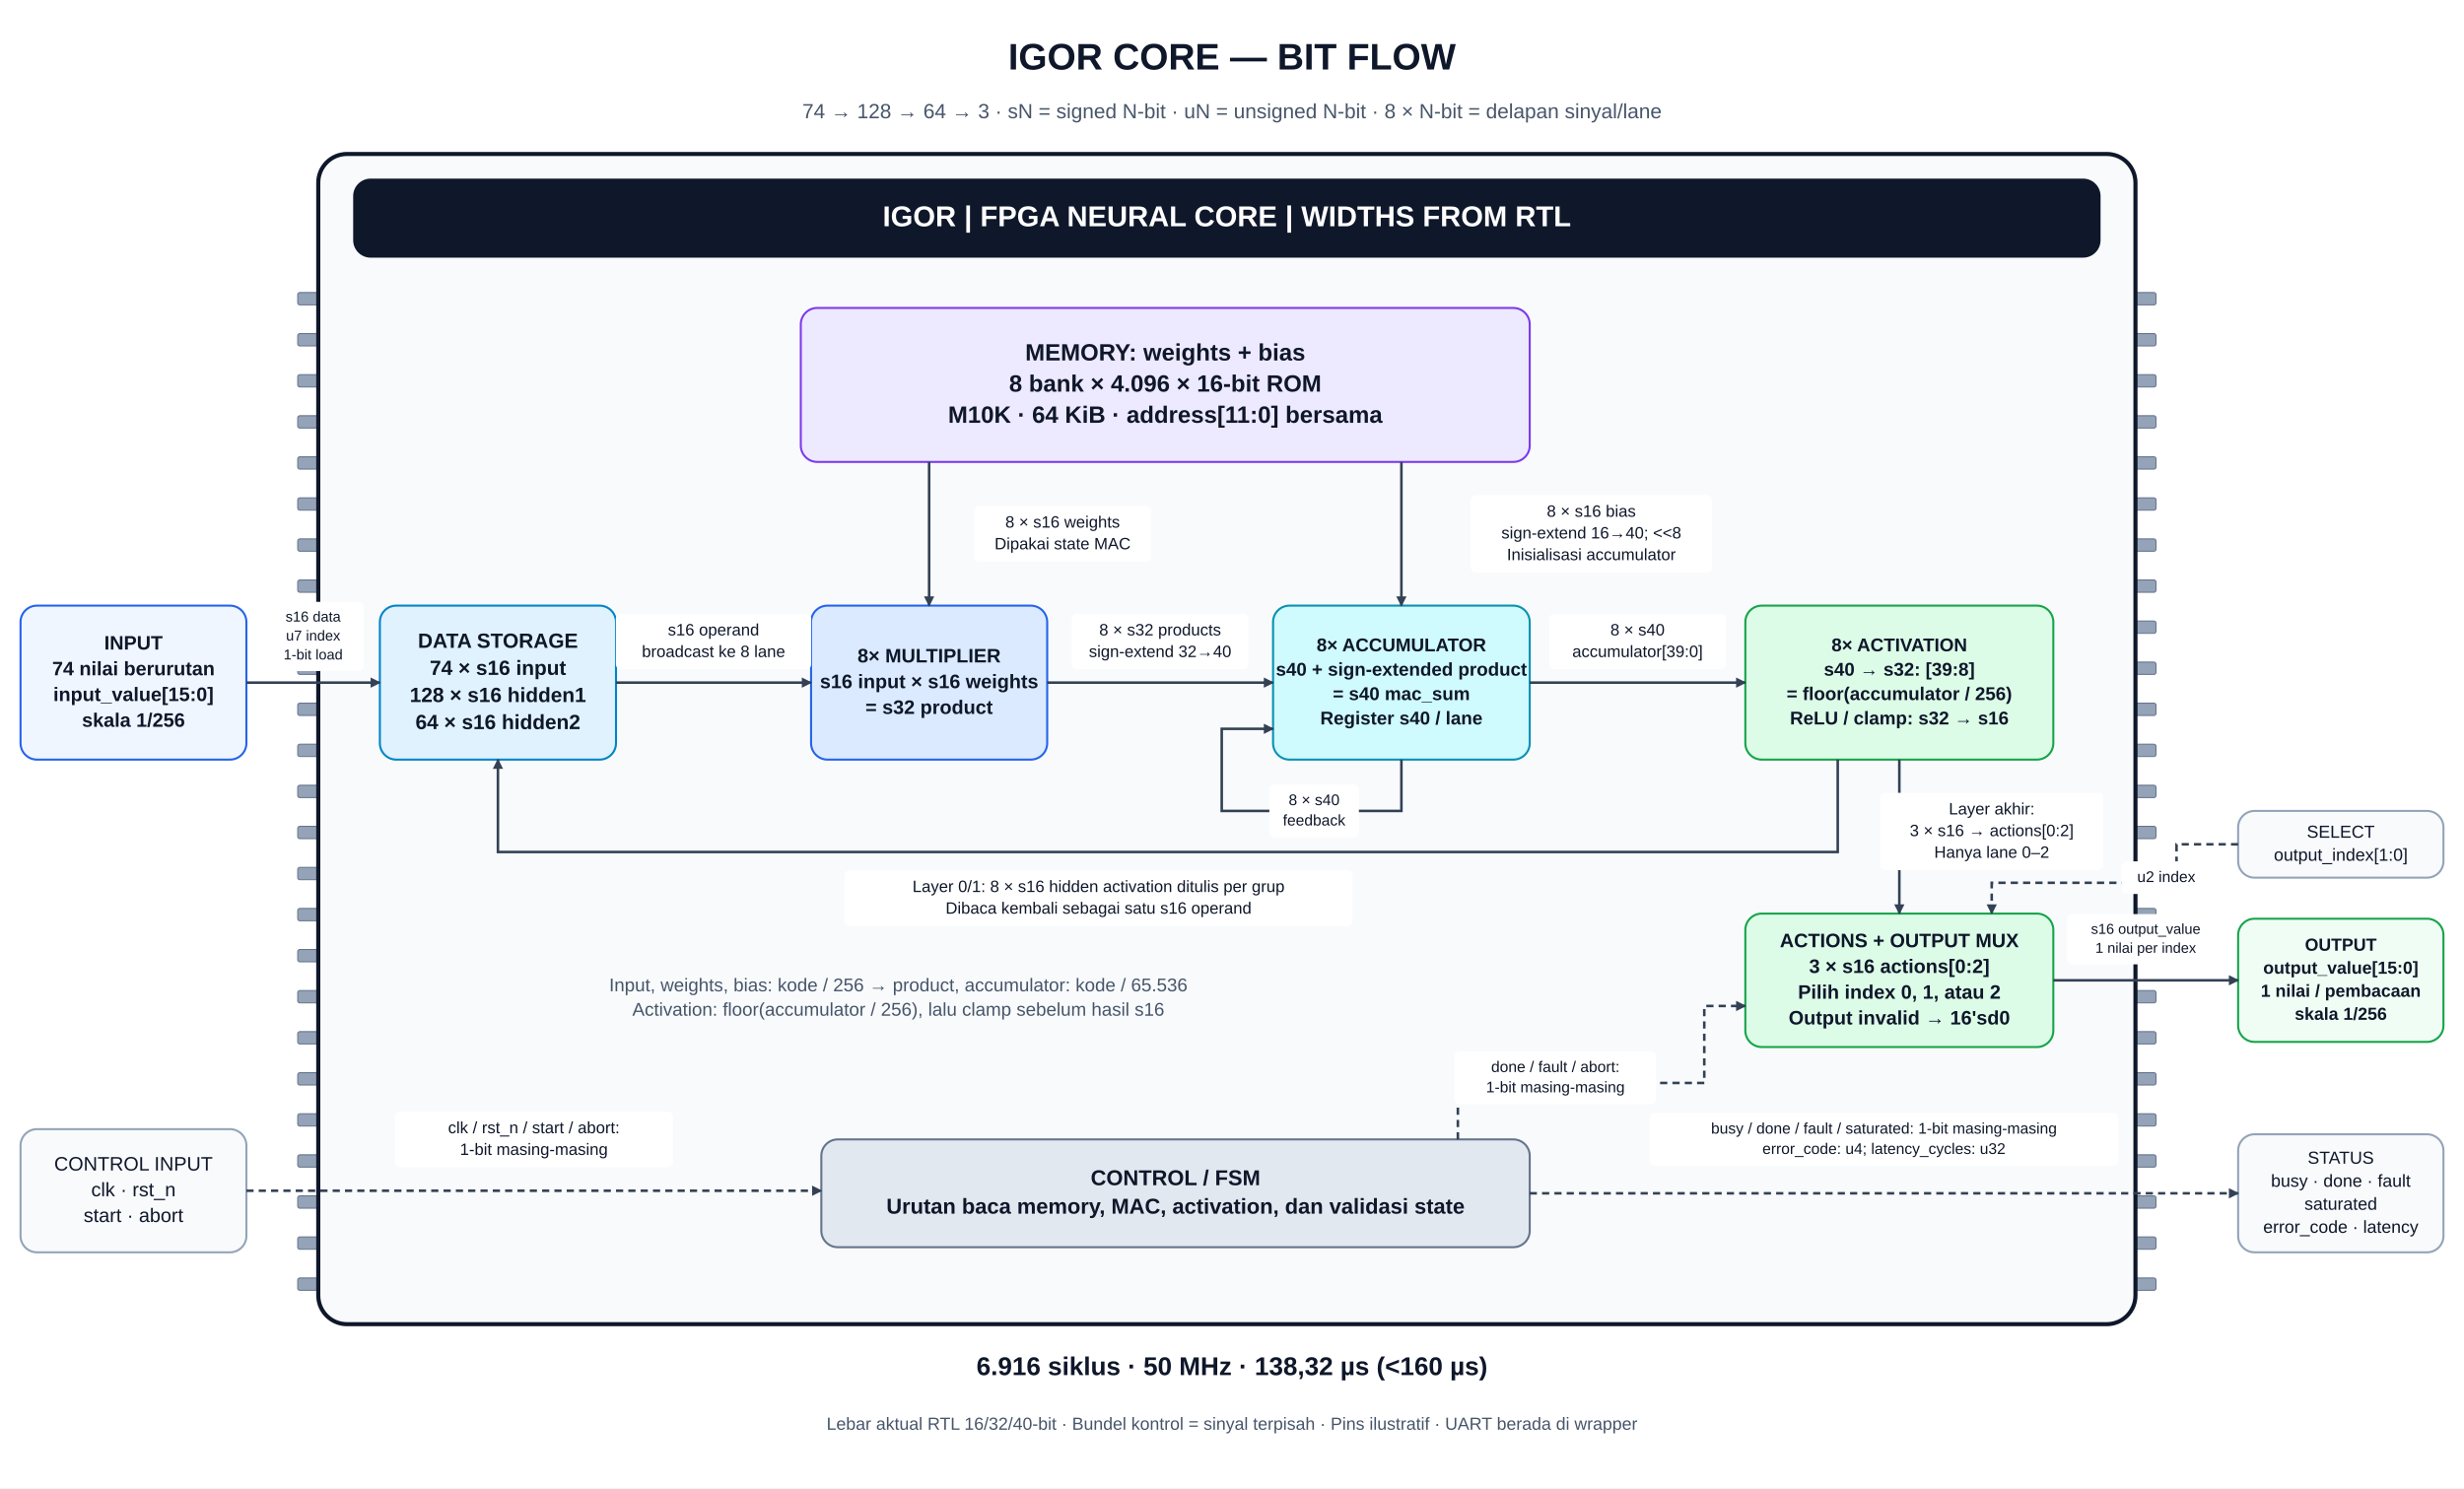
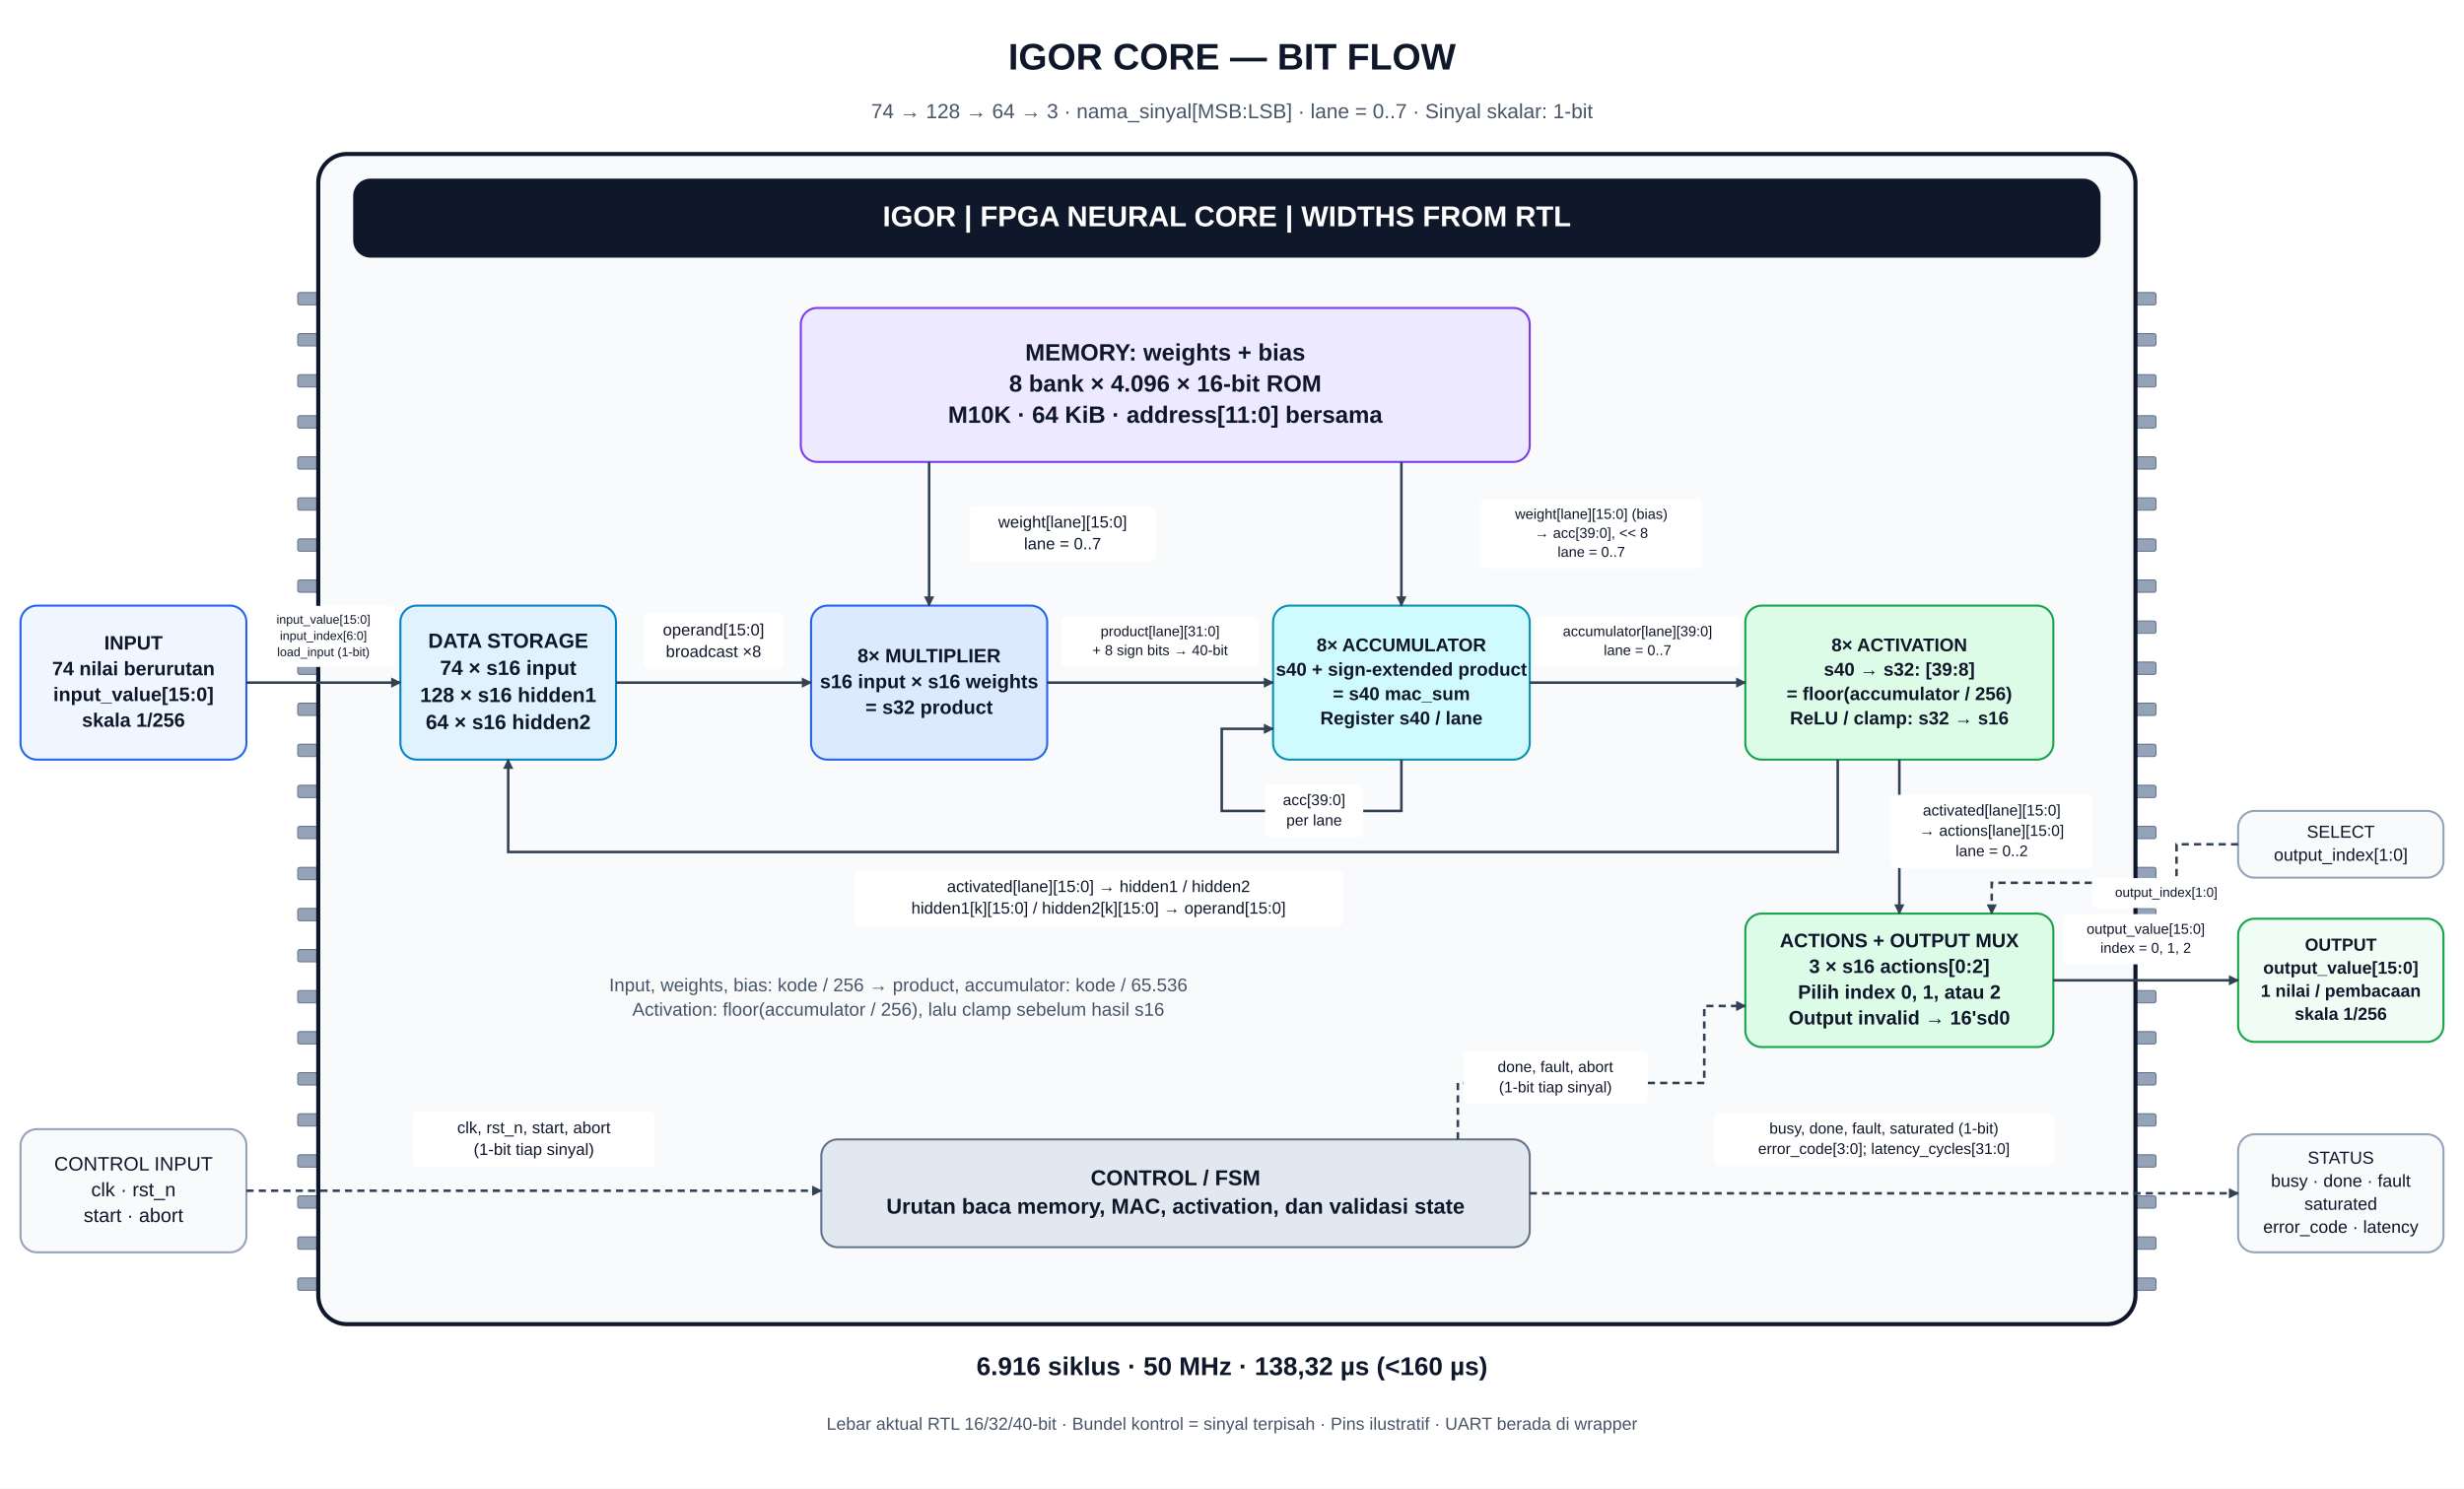
<svg xmlns="http://www.w3.org/2000/svg" width="2400" height="1450" viewBox="0 0 2400 1450">
  <defs>
    <marker id="arrow" markerWidth="10" markerHeight="10" refX="9" refY="5" orient="auto" markerUnits="userSpaceOnUse">
      <path d="M0,0 L10,5 L0,10 Z" fill="#334155" />
    </marker>
  </defs>
  <rect width="2400" height="1450" fill="white" />
  <text x="1200.0" y="57.5" text-anchor="middle" dominant-baseline="middle" font-family="Arial, sans-serif" font-size="36" fill="#0f172a" font-weight="700">IGOR CORE — BIT FLOW</text>
-   <text x="1200.0" y="109.5" text-anchor="middle" dominant-baseline="middle" font-family="Arial, sans-serif" font-size="20" fill="#475569" font-weight="400">74 → 128 → 64 → 3  ·  sN = signed N-bit  ·  uN = unsigned N-bit  ·  8 × N-bit = delapan sinyal/lane</text>
+   <text x="1200.0" y="109.5" text-anchor="middle" dominant-baseline="middle" font-family="Arial, sans-serif" font-size="20" fill="#475569" font-weight="400">74 → 128 → 64 → 3  ·  nama_sinyal[MSB:LSB]  ·  lane = 0..7  ·  Sinyal skalar: 1-bit</text>
  <rect x="290" y="285" width="20" height="12" rx="2" fill="#94a3b8" stroke="#64748b" stroke-width="1" />
  <rect x="290" y="325" width="20" height="12" rx="2" fill="#94a3b8" stroke="#64748b" stroke-width="1" />
  <rect x="290" y="365" width="20" height="12" rx="2" fill="#94a3b8" stroke="#64748b" stroke-width="1" />
  <rect x="290" y="405" width="20" height="12" rx="2" fill="#94a3b8" stroke="#64748b" stroke-width="1" />
  <rect x="290" y="445" width="20" height="12" rx="2" fill="#94a3b8" stroke="#64748b" stroke-width="1" />
  <rect x="290" y="485" width="20" height="12" rx="2" fill="#94a3b8" stroke="#64748b" stroke-width="1" />
  <rect x="290" y="525" width="20" height="12" rx="2" fill="#94a3b8" stroke="#64748b" stroke-width="1" />
  <rect x="290" y="565" width="20" height="12" rx="2" fill="#94a3b8" stroke="#64748b" stroke-width="1" />
  <rect x="290" y="605" width="20" height="12" rx="2" fill="#94a3b8" stroke="#64748b" stroke-width="1" />
  <rect x="290" y="645" width="20" height="12" rx="2" fill="#94a3b8" stroke="#64748b" stroke-width="1" />
  <rect x="290" y="685" width="20" height="12" rx="2" fill="#94a3b8" stroke="#64748b" stroke-width="1" />
  <rect x="290" y="725" width="20" height="12" rx="2" fill="#94a3b8" stroke="#64748b" stroke-width="1" />
  <rect x="290" y="765" width="20" height="12" rx="2" fill="#94a3b8" stroke="#64748b" stroke-width="1" />
  <rect x="290" y="805" width="20" height="12" rx="2" fill="#94a3b8" stroke="#64748b" stroke-width="1" />
  <rect x="290" y="845" width="20" height="12" rx="2" fill="#94a3b8" stroke="#64748b" stroke-width="1" />
  <rect x="290" y="885" width="20" height="12" rx="2" fill="#94a3b8" stroke="#64748b" stroke-width="1" />
  <rect x="290" y="925" width="20" height="12" rx="2" fill="#94a3b8" stroke="#64748b" stroke-width="1" />
  <rect x="290" y="965" width="20" height="12" rx="2" fill="#94a3b8" stroke="#64748b" stroke-width="1" />
  <rect x="290" y="1005" width="20" height="12" rx="2" fill="#94a3b8" stroke="#64748b" stroke-width="1" />
  <rect x="290" y="1045" width="20" height="12" rx="2" fill="#94a3b8" stroke="#64748b" stroke-width="1" />
  <rect x="290" y="1085" width="20" height="12" rx="2" fill="#94a3b8" stroke="#64748b" stroke-width="1" />
  <rect x="290" y="1125" width="20" height="12" rx="2" fill="#94a3b8" stroke="#64748b" stroke-width="1" />
  <rect x="290" y="1165" width="20" height="12" rx="2" fill="#94a3b8" stroke="#64748b" stroke-width="1" />
  <rect x="290" y="1205" width="20" height="12" rx="2" fill="#94a3b8" stroke="#64748b" stroke-width="1" />
  <rect x="290" y="1245" width="20" height="12" rx="2" fill="#94a3b8" stroke="#64748b" stroke-width="1" />
  <rect x="2080" y="285" width="20" height="12" rx="2" fill="#94a3b8" stroke="#64748b" stroke-width="1" />
  <rect x="2080" y="325" width="20" height="12" rx="2" fill="#94a3b8" stroke="#64748b" stroke-width="1" />
  <rect x="2080" y="365" width="20" height="12" rx="2" fill="#94a3b8" stroke="#64748b" stroke-width="1" />
  <rect x="2080" y="405" width="20" height="12" rx="2" fill="#94a3b8" stroke="#64748b" stroke-width="1" />
  <rect x="2080" y="445" width="20" height="12" rx="2" fill="#94a3b8" stroke="#64748b" stroke-width="1" />
  <rect x="2080" y="485" width="20" height="12" rx="2" fill="#94a3b8" stroke="#64748b" stroke-width="1" />
  <rect x="2080" y="525" width="20" height="12" rx="2" fill="#94a3b8" stroke="#64748b" stroke-width="1" />
  <rect x="2080" y="565" width="20" height="12" rx="2" fill="#94a3b8" stroke="#64748b" stroke-width="1" />
  <rect x="2080" y="605" width="20" height="12" rx="2" fill="#94a3b8" stroke="#64748b" stroke-width="1" />
  <rect x="2080" y="645" width="20" height="12" rx="2" fill="#94a3b8" stroke="#64748b" stroke-width="1" />
  <rect x="2080" y="685" width="20" height="12" rx="2" fill="#94a3b8" stroke="#64748b" stroke-width="1" />
  <rect x="2080" y="725" width="20" height="12" rx="2" fill="#94a3b8" stroke="#64748b" stroke-width="1" />
  <rect x="2080" y="765" width="20" height="12" rx="2" fill="#94a3b8" stroke="#64748b" stroke-width="1" />
  <rect x="2080" y="805" width="20" height="12" rx="2" fill="#94a3b8" stroke="#64748b" stroke-width="1" />
  <rect x="2080" y="845" width="20" height="12" rx="2" fill="#94a3b8" stroke="#64748b" stroke-width="1" />
  <rect x="2080" y="885" width="20" height="12" rx="2" fill="#94a3b8" stroke="#64748b" stroke-width="1" />
  <rect x="2080" y="925" width="20" height="12" rx="2" fill="#94a3b8" stroke="#64748b" stroke-width="1" />
  <rect x="2080" y="965" width="20" height="12" rx="2" fill="#94a3b8" stroke="#64748b" stroke-width="1" />
  <rect x="2080" y="1005" width="20" height="12" rx="2" fill="#94a3b8" stroke="#64748b" stroke-width="1" />
  <rect x="2080" y="1045" width="20" height="12" rx="2" fill="#94a3b8" stroke="#64748b" stroke-width="1" />
  <rect x="2080" y="1085" width="20" height="12" rx="2" fill="#94a3b8" stroke="#64748b" stroke-width="1" />
  <rect x="2080" y="1125" width="20" height="12" rx="2" fill="#94a3b8" stroke="#64748b" stroke-width="1" />
  <rect x="2080" y="1165" width="20" height="12" rx="2" fill="#94a3b8" stroke="#64748b" stroke-width="1" />
  <rect x="2080" y="1205" width="20" height="12" rx="2" fill="#94a3b8" stroke="#64748b" stroke-width="1" />
  <rect x="2080" y="1245" width="20" height="12" rx="2" fill="#94a3b8" stroke="#64748b" stroke-width="1" />
  <rect x="310" y="150" width="1770" height="1140" rx="28" fill="#f8fafc" stroke="#0f172a" stroke-width="4" />
  <rect x="345" y="175" width="1700" height="75" rx="16" fill="#0f172a" stroke="#0f172a" stroke-width="2" />
  <text x="1195.0" y="212.5" text-anchor="middle" dominant-baseline="middle" font-family="Arial, sans-serif" font-size="28" fill="#ffffff" font-weight="700">IGOR  |  FPGA NEURAL CORE  |  WIDTHS FROM RTL</text>
  <rect x="780" y="300" width="710" height="150" rx="16" fill="#ede9fe" stroke="#7c3aed" stroke-width="2" />
  <text x="1135.0" y="344.64" text-anchor="middle" dominant-baseline="middle" font-family="Arial, sans-serif" font-size="23" fill="#0f172a" font-weight="700">MEMORY: weights + bias</text>
  <text x="1135.0" y="375.0" text-anchor="middle" dominant-baseline="middle" font-family="Arial, sans-serif" font-size="23" fill="#0f172a" font-weight="700">8 bank × 4.096 × 16-bit ROM</text>
  <text x="1135.0" y="405.36" text-anchor="middle" dominant-baseline="middle" font-family="Arial, sans-serif" font-size="23" fill="#0f172a" font-weight="700">M10K · 64 KiB · address[11:0] bersama</text>
  <rect x="20" y="590" width="220" height="150" rx="16" fill="#eff6ff" stroke="#2563eb" stroke-width="2" />
  <text x="130.0" y="627.38" text-anchor="middle" dominant-baseline="middle" font-family="Arial, sans-serif" font-size="19" fill="#0f172a" font-weight="700">INPUT</text>
  <text x="130.0" y="652.46" text-anchor="middle" dominant-baseline="middle" font-family="Arial, sans-serif" font-size="19" fill="#0f172a" font-weight="700">74 nilai berurutan</text>
  <text x="130.0" y="677.54" text-anchor="middle" dominant-baseline="middle" font-family="Arial, sans-serif" font-size="19" fill="#0f172a" font-weight="700">input_value[15:0]</text>
  <text x="130.0" y="702.62" text-anchor="middle" dominant-baseline="middle" font-family="Arial, sans-serif" font-size="19" fill="#0f172a" font-weight="700">skala 1/256</text>
-   <rect x="370" y="590" width="230" height="150" rx="16" fill="#e0f2fe" stroke="#0284c7" stroke-width="2" />
-   <text x="485.0" y="625.4" text-anchor="middle" dominant-baseline="middle" font-family="Arial, sans-serif" font-size="20" fill="#0f172a" font-weight="700">DATA STORAGE</text>
-   <text x="485.0" y="651.8" text-anchor="middle" dominant-baseline="middle" font-family="Arial, sans-serif" font-size="20" fill="#0f172a" font-weight="700">74 × s16 input</text>
-   <text x="485.0" y="678.2" text-anchor="middle" dominant-baseline="middle" font-family="Arial, sans-serif" font-size="20" fill="#0f172a" font-weight="700">128 × s16 hidden1</text>
-   <text x="485.0" y="704.6" text-anchor="middle" dominant-baseline="middle" font-family="Arial, sans-serif" font-size="20" fill="#0f172a" font-weight="700">64 × s16 hidden2</text>
+   <rect x="390" y="590" width="210" height="150" rx="16" fill="#e0f2fe" stroke="#0284c7" stroke-width="2" />
+   <text x="495.0" y="625.4" text-anchor="middle" dominant-baseline="middle" font-family="Arial, sans-serif" font-size="20" fill="#0f172a" font-weight="700">DATA STORAGE</text>
+   <text x="495.0" y="651.8" text-anchor="middle" dominant-baseline="middle" font-family="Arial, sans-serif" font-size="20" fill="#0f172a" font-weight="700">74 × s16 input</text>
+   <text x="495.0" y="678.2" text-anchor="middle" dominant-baseline="middle" font-family="Arial, sans-serif" font-size="20" fill="#0f172a" font-weight="700">128 × s16 hidden1</text>
+   <text x="495.0" y="704.6" text-anchor="middle" dominant-baseline="middle" font-family="Arial, sans-serif" font-size="20" fill="#0f172a" font-weight="700">64 × s16 hidden2</text>
  <rect x="790" y="590" width="230" height="150" rx="16" fill="#dbeafe" stroke="#2563eb" stroke-width="2" />
  <text x="905.0" y="639.92" text-anchor="middle" dominant-baseline="middle" font-family="Arial, sans-serif" font-size="19" fill="#0f172a" font-weight="700">8× MULTIPLIER</text>
  <text x="905.0" y="665.0" text-anchor="middle" dominant-baseline="middle" font-family="Arial, sans-serif" font-size="19" fill="#0f172a" font-weight="700">s16 input × s16 weights</text>
  <text x="905.0" y="690.08" text-anchor="middle" dominant-baseline="middle" font-family="Arial, sans-serif" font-size="19" fill="#0f172a" font-weight="700">= s32 product</text>
  <rect x="1240" y="590" width="250" height="150" rx="16" fill="#cffafe" stroke="#0891b2" stroke-width="2" />
  <text x="1365.0" y="629.36" text-anchor="middle" dominant-baseline="middle" font-family="Arial, sans-serif" font-size="18" fill="#0f172a" font-weight="700">8× ACCUMULATOR</text>
  <text x="1365.0" y="653.12" text-anchor="middle" dominant-baseline="middle" font-family="Arial, sans-serif" font-size="18" fill="#0f172a" font-weight="700">s40 + sign-extended product</text>
  <text x="1365.0" y="676.88" text-anchor="middle" dominant-baseline="middle" font-family="Arial, sans-serif" font-size="18" fill="#0f172a" font-weight="700">= s40 mac_sum</text>
  <text x="1365.0" y="700.64" text-anchor="middle" dominant-baseline="middle" font-family="Arial, sans-serif" font-size="18" fill="#0f172a" font-weight="700">Register s40 / lane</text>
  <rect x="1700" y="590" width="300" height="150" rx="16" fill="#dcfce7" stroke="#16a34a" stroke-width="2" />
  <text x="1850.0" y="629.36" text-anchor="middle" dominant-baseline="middle" font-family="Arial, sans-serif" font-size="18" fill="#0f172a" font-weight="700">8× ACTIVATION</text>
  <text x="1850.0" y="653.12" text-anchor="middle" dominant-baseline="middle" font-family="Arial, sans-serif" font-size="18" fill="#0f172a" font-weight="700">s40 → s32: [39:8]</text>
  <text x="1850.0" y="676.88" text-anchor="middle" dominant-baseline="middle" font-family="Arial, sans-serif" font-size="18" fill="#0f172a" font-weight="700">= floor(accumulator / 256)</text>
  <text x="1850.0" y="700.64" text-anchor="middle" dominant-baseline="middle" font-family="Arial, sans-serif" font-size="18" fill="#0f172a" font-weight="700">ReLU / clamp: s32 → s16</text>
  <rect x="1700" y="890" width="300" height="130" rx="16" fill="#dcfce7" stroke="#16a34a" stroke-width="2" />
  <text x="1850.0" y="917.38" text-anchor="middle" dominant-baseline="middle" font-family="Arial, sans-serif" font-size="19" fill="#0f172a" font-weight="700">ACTIONS + OUTPUT MUX</text>
  <text x="1850.0" y="942.46" text-anchor="middle" dominant-baseline="middle" font-family="Arial, sans-serif" font-size="19" fill="#0f172a" font-weight="700">3 × s16 actions[0:2]</text>
  <text x="1850.0" y="967.54" text-anchor="middle" dominant-baseline="middle" font-family="Arial, sans-serif" font-size="19" fill="#0f172a" font-weight="700">Pilih index 0, 1, atau 2</text>
  <text x="1850.0" y="992.62" text-anchor="middle" dominant-baseline="middle" font-family="Arial, sans-serif" font-size="19" fill="#0f172a" font-weight="700">Output invalid → 16'sd0</text>
  <rect x="2180" y="895" width="200" height="120" rx="16" fill="#f0fdf4" stroke="#16a34a" stroke-width="2" />
  <text x="2280.0" y="921.34" text-anchor="middle" dominant-baseline="middle" font-family="Arial, sans-serif" font-size="17" fill="#0f172a" font-weight="700">OUTPUT</text>
  <text x="2280.0" y="943.78" text-anchor="middle" dominant-baseline="middle" font-family="Arial, sans-serif" font-size="17" fill="#0f172a" font-weight="700">output_value[15:0]</text>
  <text x="2280.0" y="966.22" text-anchor="middle" dominant-baseline="middle" font-family="Arial, sans-serif" font-size="17" fill="#0f172a" font-weight="700">1 nilai / pembacaan</text>
  <text x="2280.0" y="988.66" text-anchor="middle" dominant-baseline="middle" font-family="Arial, sans-serif" font-size="17" fill="#0f172a" font-weight="700">skala 1/256</text>
  <rect x="2180" y="790" width="200" height="65" rx="16" fill="#f8fafc" stroke="#94a3b8" stroke-width="2" />
  <text x="2280.0" y="811.28" text-anchor="middle" dominant-baseline="middle" font-family="Arial, sans-serif" font-size="17" fill="#0f172a" font-weight="400">SELECT</text>
  <text x="2280.0" y="833.72" text-anchor="middle" dominant-baseline="middle" font-family="Arial, sans-serif" font-size="17" fill="#0f172a" font-weight="400">output_index[1:0]</text>
  <rect x="800" y="1110" width="690" height="105" rx="16" fill="#e2e8f0" stroke="#64748b" stroke-width="2" />
  <text x="1145.0" y="1148.64" text-anchor="middle" dominant-baseline="middle" font-family="Arial, sans-serif" font-size="21" fill="#0f172a" font-weight="700">CONTROL / FSM</text>
  <text x="1145.0" y="1176.36" text-anchor="middle" dominant-baseline="middle" font-family="Arial, sans-serif" font-size="21" fill="#0f172a" font-weight="700">Urutan baca memory, MAC, activation, dan validasi state</text>
  <rect x="20" y="1100" width="220" height="120" rx="16" fill="#f8fafc" stroke="#94a3b8" stroke-width="2" />
  <text x="130.0" y="1134.92" text-anchor="middle" dominant-baseline="middle" font-family="Arial, sans-serif" font-size="19" fill="#0f172a" font-weight="400">CONTROL INPUT</text>
  <text x="130.0" y="1160.0" text-anchor="middle" dominant-baseline="middle" font-family="Arial, sans-serif" font-size="19" fill="#0f172a" font-weight="400">clk · rst_n</text>
  <text x="130.0" y="1185.08" text-anchor="middle" dominant-baseline="middle" font-family="Arial, sans-serif" font-size="19" fill="#0f172a" font-weight="400">start · abort</text>
  <rect x="2180" y="1105" width="200" height="115" rx="16" fill="#f8fafc" stroke="#94a3b8" stroke-width="2" />
  <text x="2280.0" y="1128.84" text-anchor="middle" dominant-baseline="middle" font-family="Arial, sans-serif" font-size="17" fill="#0f172a" font-weight="400">STATUS</text>
  <text x="2280.0" y="1151.28" text-anchor="middle" dominant-baseline="middle" font-family="Arial, sans-serif" font-size="17" fill="#0f172a" font-weight="400">busy · done · fault</text>
  <text x="2280.0" y="1173.72" text-anchor="middle" dominant-baseline="middle" font-family="Arial, sans-serif" font-size="17" fill="#0f172a" font-weight="400">saturated</text>
  <text x="2280.0" y="1196.16" text-anchor="middle" dominant-baseline="middle" font-family="Arial, sans-serif" font-size="17" fill="#0f172a" font-weight="400">error_code · latency</text>
-   <path d="M240,665 L370,665" fill="none" stroke="#334155" stroke-width="2.5" marker-end="url(#arrow)" />
-   <rect x="255.8" y="586.28" width="98.4" height="67.44" rx="5" fill="white" />
-   <text x="305" y="601.52" text-anchor="middle" dominant-baseline="middle" font-family="Arial, sans-serif" font-size="14" fill="#0f172a" font-weight="400">s16 data</text>
-   <text x="305" y="620.0" text-anchor="middle" dominant-baseline="middle" font-family="Arial, sans-serif" font-size="14" fill="#0f172a" font-weight="400">u7 index</text>
-   <text x="305" y="638.48" text-anchor="middle" dominant-baseline="middle" font-family="Arial, sans-serif" font-size="14" fill="#0f172a" font-weight="400">1-bit load</text>
+   <path d="M240,665 L390,665" fill="none" stroke="#334155" stroke-width="2.5" marker-end="url(#arrow)" />
+   <rect x="244.52" y="590.24" width="140.96" height="59.52" rx="5" fill="white" />
+   <text x="315" y="604.16" text-anchor="middle" dominant-baseline="middle" font-family="Arial, sans-serif" font-size="12" fill="#0f172a" font-weight="400">input_value[15:0]</text>
+   <text x="315" y="620.0" text-anchor="middle" dominant-baseline="middle" font-family="Arial, sans-serif" font-size="12" fill="#0f172a" font-weight="400">input_index[6:0]</text>
+   <text x="315" y="635.84" text-anchor="middle" dominant-baseline="middle" font-family="Arial, sans-serif" font-size="12" fill="#0f172a" font-weight="400">load_input (1-bit)</text>
  <path d="M600,665 L790,665" fill="none" stroke="#334155" stroke-width="2.5" marker-end="url(#arrow)" />
-   <rect x="599.88" y="597.88" width="190.24" height="54.24" rx="5" fill="white" />
-   <text x="695" y="614.44" text-anchor="middle" dominant-baseline="middle" font-family="Arial, sans-serif" font-size="16" fill="#0f172a" font-weight="400">s16 operand</text>
-   <text x="695" y="635.56" text-anchor="middle" dominant-baseline="middle" font-family="Arial, sans-serif" font-size="16" fill="#0f172a" font-weight="400">broadcast ke 8 lane</text>
+   <rect x="626.76" y="597.88" width="136.48" height="54.24" rx="5" fill="white" />
+   <text x="695" y="614.44" text-anchor="middle" dominant-baseline="middle" font-family="Arial, sans-serif" font-size="16" fill="#0f172a" font-weight="400">operand[15:0]</text>
+   <text x="695" y="635.56" text-anchor="middle" dominant-baseline="middle" font-family="Arial, sans-serif" font-size="16" fill="#0f172a" font-weight="400">broadcast ×8</text>
  <path d="M905,450 L905,590" fill="none" stroke="#334155" stroke-width="2.5" marker-end="url(#arrow)" />
-   <rect x="948.84" y="492.88" width="172.32" height="54.24" rx="5" fill="white" />
-   <text x="1035" y="509.44" text-anchor="middle" dominant-baseline="middle" font-family="Arial, sans-serif" font-size="16" fill="#0f172a" font-weight="400">8 × s16 weights</text>
-   <text x="1035" y="530.56" text-anchor="middle" dominant-baseline="middle" font-family="Arial, sans-serif" font-size="16" fill="#0f172a" font-weight="400">Dipakai state MAC</text>
+   <rect x="944.36" y="492.88" width="181.28" height="54.24" rx="5" fill="white" />
+   <text x="1035" y="509.44" text-anchor="middle" dominant-baseline="middle" font-family="Arial, sans-serif" font-size="16" fill="#0f172a" font-weight="400">weight[lane][15:0]</text>
+   <text x="1035" y="530.56" text-anchor="middle" dominant-baseline="middle" font-family="Arial, sans-serif" font-size="16" fill="#0f172a" font-weight="400">lane = 0..7</text>
  <path d="M1365,450 L1365,590" fill="none" stroke="#334155" stroke-width="2.5" marker-end="url(#arrow)" />
-   <rect x="1432.48" y="482.32" width="235.04" height="75.36" rx="5" fill="white" />
-   <text x="1550" y="498.88" text-anchor="middle" dominant-baseline="middle" font-family="Arial, sans-serif" font-size="16" fill="#0f172a" font-weight="400">8 × s16 bias</text>
-   <text x="1550" y="520.0" text-anchor="middle" dominant-baseline="middle" font-family="Arial, sans-serif" font-size="16" fill="#0f172a" font-weight="400">sign-extend 16→40; &lt;&lt;8</text>
-   <text x="1550" y="541.12" text-anchor="middle" dominant-baseline="middle" font-family="Arial, sans-serif" font-size="16" fill="#0f172a" font-weight="400">Inisialisasi accumulator</text>
+   <rect x="1442.0" y="486.28" width="216" height="67.44" rx="5" fill="white" />
+   <text x="1550" y="501.52" text-anchor="middle" dominant-baseline="middle" font-family="Arial, sans-serif" font-size="14" fill="#0f172a" font-weight="400">weight[lane][15:0] (bias)</text>
+   <text x="1550" y="520.0" text-anchor="middle" dominant-baseline="middle" font-family="Arial, sans-serif" font-size="14" fill="#0f172a" font-weight="400">→ acc[39:0], &lt;&lt; 8</text>
+   <text x="1550" y="538.48" text-anchor="middle" dominant-baseline="middle" font-family="Arial, sans-serif" font-size="14" fill="#0f172a" font-weight="400">lane = 0..7</text>
  <path d="M1020,665 L1240,665" fill="none" stroke="#334155" stroke-width="2.5" marker-end="url(#arrow)" />
-   <rect x="1043.84" y="597.88" width="172.32" height="54.24" rx="5" fill="white" />
-   <text x="1130" y="614.44" text-anchor="middle" dominant-baseline="middle" font-family="Arial, sans-serif" font-size="16" fill="#0f172a" font-weight="400">8 × s32 products</text>
-   <text x="1130" y="635.56" text-anchor="middle" dominant-baseline="middle" font-family="Arial, sans-serif" font-size="16" fill="#0f172a" font-weight="400">sign-extend 32→40</text>
+   <rect x="1033.76" y="600.52" width="192.48" height="48.96" rx="5" fill="white" />
+   <text x="1130" y="615.76" text-anchor="middle" dominant-baseline="middle" font-family="Arial, sans-serif" font-size="14" fill="#0f172a" font-weight="400">product[lane][31:0]</text>
+   <text x="1130" y="634.24" text-anchor="middle" dominant-baseline="middle" font-family="Arial, sans-serif" font-size="14" fill="#0f172a" font-weight="400">+ 8 sign bits → 40-bit</text>
  <path d="M1490,665 L1700,665" fill="none" stroke="#334155" stroke-width="2.5" marker-end="url(#arrow)" />
-   <rect x="1508.84" y="597.88" width="172.32" height="54.24" rx="5" fill="white" />
-   <text x="1595" y="614.44" text-anchor="middle" dominant-baseline="middle" font-family="Arial, sans-serif" font-size="16" fill="#0f172a" font-weight="400">8 × s40</text>
-   <text x="1595" y="635.56" text-anchor="middle" dominant-baseline="middle" font-family="Arial, sans-serif" font-size="16" fill="#0f172a" font-weight="400">accumulator[39:0]</text>
+   <rect x="1494.84" y="600.52" width="200.32" height="48.96" rx="5" fill="white" />
+   <text x="1595" y="615.76" text-anchor="middle" dominant-baseline="middle" font-family="Arial, sans-serif" font-size="14" fill="#0f172a" font-weight="400">accumulator[lane][39:0]</text>
+   <text x="1595" y="634.24" text-anchor="middle" dominant-baseline="middle" font-family="Arial, sans-serif" font-size="14" fill="#0f172a" font-weight="400">lane = 0..7</text>
  <path d="M1365,740 L1365,790 L1190,790 L1190,710 L1240,710" fill="none" stroke="#334155" stroke-width="2.5" marker-end="url(#arrow)" />
-   <rect x="1236.4" y="764.2" width="87.2" height="51.6" rx="5" fill="white" />
-   <text x="1280" y="780.1" text-anchor="middle" dominant-baseline="middle" font-family="Arial, sans-serif" font-size="15" fill="#0f172a" font-weight="400">8 × s40</text>
-   <text x="1280" y="799.9" text-anchor="middle" dominant-baseline="middle" font-family="Arial, sans-serif" font-size="15" fill="#0f172a" font-weight="400">feedback</text>
+   <rect x="1232.2" y="764.2" width="95.6" height="51.6" rx="5" fill="white" />
+   <text x="1280" y="780.1" text-anchor="middle" dominant-baseline="middle" font-family="Arial, sans-serif" font-size="15" fill="#0f172a" font-weight="400">acc[39:0]</text>
+   <text x="1280" y="799.9" text-anchor="middle" dominant-baseline="middle" font-family="Arial, sans-serif" font-size="15" fill="#0f172a" font-weight="400">per lane</text>
  <path d="M1850,740 L1850,890" fill="none" stroke="#334155" stroke-width="2.5" marker-end="url(#arrow)" />
-   <rect x="1831.44" y="772.32" width="217.12" height="75.36" rx="5" fill="white" />
-   <text x="1940" y="788.88" text-anchor="middle" dominant-baseline="middle" font-family="Arial, sans-serif" font-size="16" fill="#0f172a" font-weight="400">Layer akhir:</text>
-   <text x="1940" y="810.0" text-anchor="middle" dominant-baseline="middle" font-family="Arial, sans-serif" font-size="16" fill="#0f172a" font-weight="400">3 × s16 → actions[0:2]</text>
-   <text x="1940" y="831.12" text-anchor="middle" dominant-baseline="middle" font-family="Arial, sans-serif" font-size="16" fill="#0f172a" font-weight="400">Hanya lane 0–2</text>
+   <rect x="1841.8" y="774.3" width="196.4" height="71.4" rx="5" fill="white" />
+   <text x="1940" y="790.2" text-anchor="middle" dominant-baseline="middle" font-family="Arial, sans-serif" font-size="15" fill="#0f172a" font-weight="400">activated[lane][15:0]</text>
+   <text x="1940" y="810.0" text-anchor="middle" dominant-baseline="middle" font-family="Arial, sans-serif" font-size="15" fill="#0f172a" font-weight="400">→ actions[lane][15:0]</text>
+   <text x="1940" y="829.8" text-anchor="middle" dominant-baseline="middle" font-family="Arial, sans-serif" font-size="15" fill="#0f172a" font-weight="400">lane = 0..2</text>
  <path d="M2000,955 L2180,955" fill="none" stroke="#334155" stroke-width="2.5" marker-end="url(#arrow)" />
-   <rect x="2013.36" y="890.52" width="153.28" height="48.96" rx="5" fill="white" />
-   <text x="2090" y="905.76" text-anchor="middle" dominant-baseline="middle" font-family="Arial, sans-serif" font-size="14" fill="#0f172a" font-weight="400">s16 output_value</text>
-   <text x="2090" y="924.24" text-anchor="middle" dominant-baseline="middle" font-family="Arial, sans-serif" font-size="14" fill="#0f172a" font-weight="400">1 nilai per index</text>
-   <path d="M1790,740 L1790,830 L485,830 L485,740" fill="none" stroke="#334155" stroke-width="2.5" marker-end="url(#arrow)" />
-   <rect x="822.56" y="847.88" width="494.88" height="54.24" rx="5" fill="white" />
-   <text x="1070" y="864.44" text-anchor="middle" dominant-baseline="middle" font-family="Arial, sans-serif" font-size="16" fill="#0f172a" font-weight="400">Layer 0/1: 8 × s16 hidden activation ditulis per grup</text>
-   <text x="1070" y="885.56" text-anchor="middle" dominant-baseline="middle" font-family="Arial, sans-serif" font-size="16" fill="#0f172a" font-weight="400">Dibaca kembali sebagai satu s16 operand</text>
+   <rect x="2009.44" y="890.52" width="161.12" height="48.96" rx="5" fill="white" />
+   <text x="2090" y="905.76" text-anchor="middle" dominant-baseline="middle" font-family="Arial, sans-serif" font-size="14" fill="#0f172a" font-weight="400">output_value[15:0]</text>
+   <text x="2090" y="924.24" text-anchor="middle" dominant-baseline="middle" font-family="Arial, sans-serif" font-size="14" fill="#0f172a" font-weight="400">index = 0, 1, 2</text>
+   <path d="M1790,740 L1790,830 L495,830 L495,740" fill="none" stroke="#334155" stroke-width="2.5" marker-end="url(#arrow)" />
+   <rect x="831.52" y="847.88" width="476.96" height="54.24" rx="5" fill="white" />
+   <text x="1070" y="864.44" text-anchor="middle" dominant-baseline="middle" font-family="Arial, sans-serif" font-size="16" fill="#0f172a" font-weight="400">activated[lane][15:0] → hidden1 / hidden2</text>
+   <text x="1070" y="885.56" text-anchor="middle" dominant-baseline="middle" font-family="Arial, sans-serif" font-size="16" fill="#0f172a" font-weight="400">hidden1[k][15:0] / hidden2[k][15:0] → operand[15:0]</text>
  <path d="M2180,822.5 L2120,822.5 L2120,860 L1940,860 L1940,890" fill="none" stroke="#334155" stroke-width="2.5" marker-end="url(#arrow)" stroke-dasharray="7 5" />
-   <rect x="2066.4" y="839.1" width="87.2" height="31.8" rx="5" fill="white" />
-   <text x="2110" y="855.0" text-anchor="middle" dominant-baseline="middle" font-family="Arial, sans-serif" font-size="15" fill="#0f172a" font-weight="400">u2 index</text>
+   <rect x="2038.12" y="855.42" width="143.76" height="29.16" rx="5" fill="white" />
+   <text x="2110" y="870.0" text-anchor="middle" dominant-baseline="middle" font-family="Arial, sans-serif" font-size="13" fill="#0f172a" font-weight="400">output_index[1:0]</text>
  <path d="M240,1160 L800,1160" fill="none" stroke="#334155" stroke-width="2.5" marker-end="url(#arrow)" stroke-dasharray="7 5" />
-   <rect x="384.56" y="1082.88" width="270.88" height="54.24" rx="5" fill="white" />
-   <text x="520" y="1099.44" text-anchor="middle" dominant-baseline="middle" font-family="Arial, sans-serif" font-size="16" fill="#0f172a" font-weight="400">clk / rst_n / start / abort:</text>
-   <text x="520" y="1120.56" text-anchor="middle" dominant-baseline="middle" font-family="Arial, sans-serif" font-size="16" fill="#0f172a" font-weight="400">1-bit masing-masing</text>
+   <rect x="402.48" y="1082.88" width="235.04" height="54.24" rx="5" fill="white" />
+   <text x="520" y="1099.44" text-anchor="middle" dominant-baseline="middle" font-family="Arial, sans-serif" font-size="16" fill="#0f172a" font-weight="400">clk, rst_n, start, abort</text>
+   <text x="520" y="1120.56" text-anchor="middle" dominant-baseline="middle" font-family="Arial, sans-serif" font-size="16" fill="#0f172a" font-weight="400">(1-bit tiap sinyal)</text>
  <path d="M1490,1162.5 L2180,1162.5" fill="none" stroke="#334155" stroke-width="2.5" marker-end="url(#arrow)" stroke-dasharray="7 5" />
-   <rect x="1606.6" y="1084.2" width="456.8" height="51.6" rx="5" fill="white" />
-   <text x="1835" y="1100.1" text-anchor="middle" dominant-baseline="middle" font-family="Arial, sans-serif" font-size="15" fill="#0f172a" font-weight="400">busy / done / fault / saturated: 1-bit masing-masing</text>
-   <text x="1835" y="1119.9" text-anchor="middle" dominant-baseline="middle" font-family="Arial, sans-serif" font-size="15" fill="#0f172a" font-weight="400">error_code: u4; latency_cycles: u32</text>
+   <rect x="1669.6" y="1084.2" width="330.8" height="51.6" rx="5" fill="white" />
+   <text x="1835" y="1100.1" text-anchor="middle" dominant-baseline="middle" font-family="Arial, sans-serif" font-size="15" fill="#0f172a" font-weight="400">busy, done, fault, saturated (1-bit)</text>
+   <text x="1835" y="1119.9" text-anchor="middle" dominant-baseline="middle" font-family="Arial, sans-serif" font-size="15" fill="#0f172a" font-weight="400">error_code[3:0]; latency_cycles[31:0]</text>
  <path d="M1420,1110 L1420,1055 L1660,1055 L1660,980 L1700,980" fill="none" stroke="#334155" stroke-width="2.5" marker-end="url(#arrow)" stroke-dasharray="7 5" />
-   <rect x="1416.8" y="1024.2" width="196.4" height="51.6" rx="5" fill="white" />
-   <text x="1515" y="1040.1" text-anchor="middle" dominant-baseline="middle" font-family="Arial, sans-serif" font-size="15" fill="#0f172a" font-weight="400">done / fault / abort:</text>
-   <text x="1515" y="1059.9" text-anchor="middle" dominant-baseline="middle" font-family="Arial, sans-serif" font-size="15" fill="#0f172a" font-weight="400">1-bit masing-masing</text>
+   <rect x="1425.2" y="1024.2" width="179.6" height="51.6" rx="5" fill="white" />
+   <text x="1515" y="1040.1" text-anchor="middle" dominant-baseline="middle" font-family="Arial, sans-serif" font-size="15" fill="#0f172a" font-weight="400">done, fault, abort</text>
+   <text x="1515" y="1059.9" text-anchor="middle" dominant-baseline="middle" font-family="Arial, sans-serif" font-size="15" fill="#0f172a" font-weight="400">(1-bit tiap sinyal)</text>
  <text x="875.0" y="960.62" text-anchor="middle" dominant-baseline="middle" font-family="Arial, sans-serif" font-size="18" fill="#475569" font-weight="400">Input, weights, bias: kode / 256  →  product, accumulator: kode / 65.536</text>
  <text x="875.0" y="984.38" text-anchor="middle" dominant-baseline="middle" font-family="Arial, sans-serif" font-size="18" fill="#475569" font-weight="400">Activation: floor(accumulator / 256), lalu clamp sebelum hasil s16</text>
  <text x="1200.0" y="1332.5" text-anchor="middle" dominant-baseline="middle" font-family="Arial, sans-serif" font-size="25" fill="#0f172a" font-weight="700">6.916 siklus  ·  50 MHz  ·  138,32 µs  (&lt;160 µs)</text>
  <text x="1200.0" y="1388.0" text-anchor="middle" dominant-baseline="middle" font-family="Arial, sans-serif" font-size="17" fill="#475569" font-weight="400">Lebar aktual RTL 16/32/40-bit · Bundel kontrol = sinyal terpisah · Pins ilustratif · UART berada di wrapper</text>
</svg>
